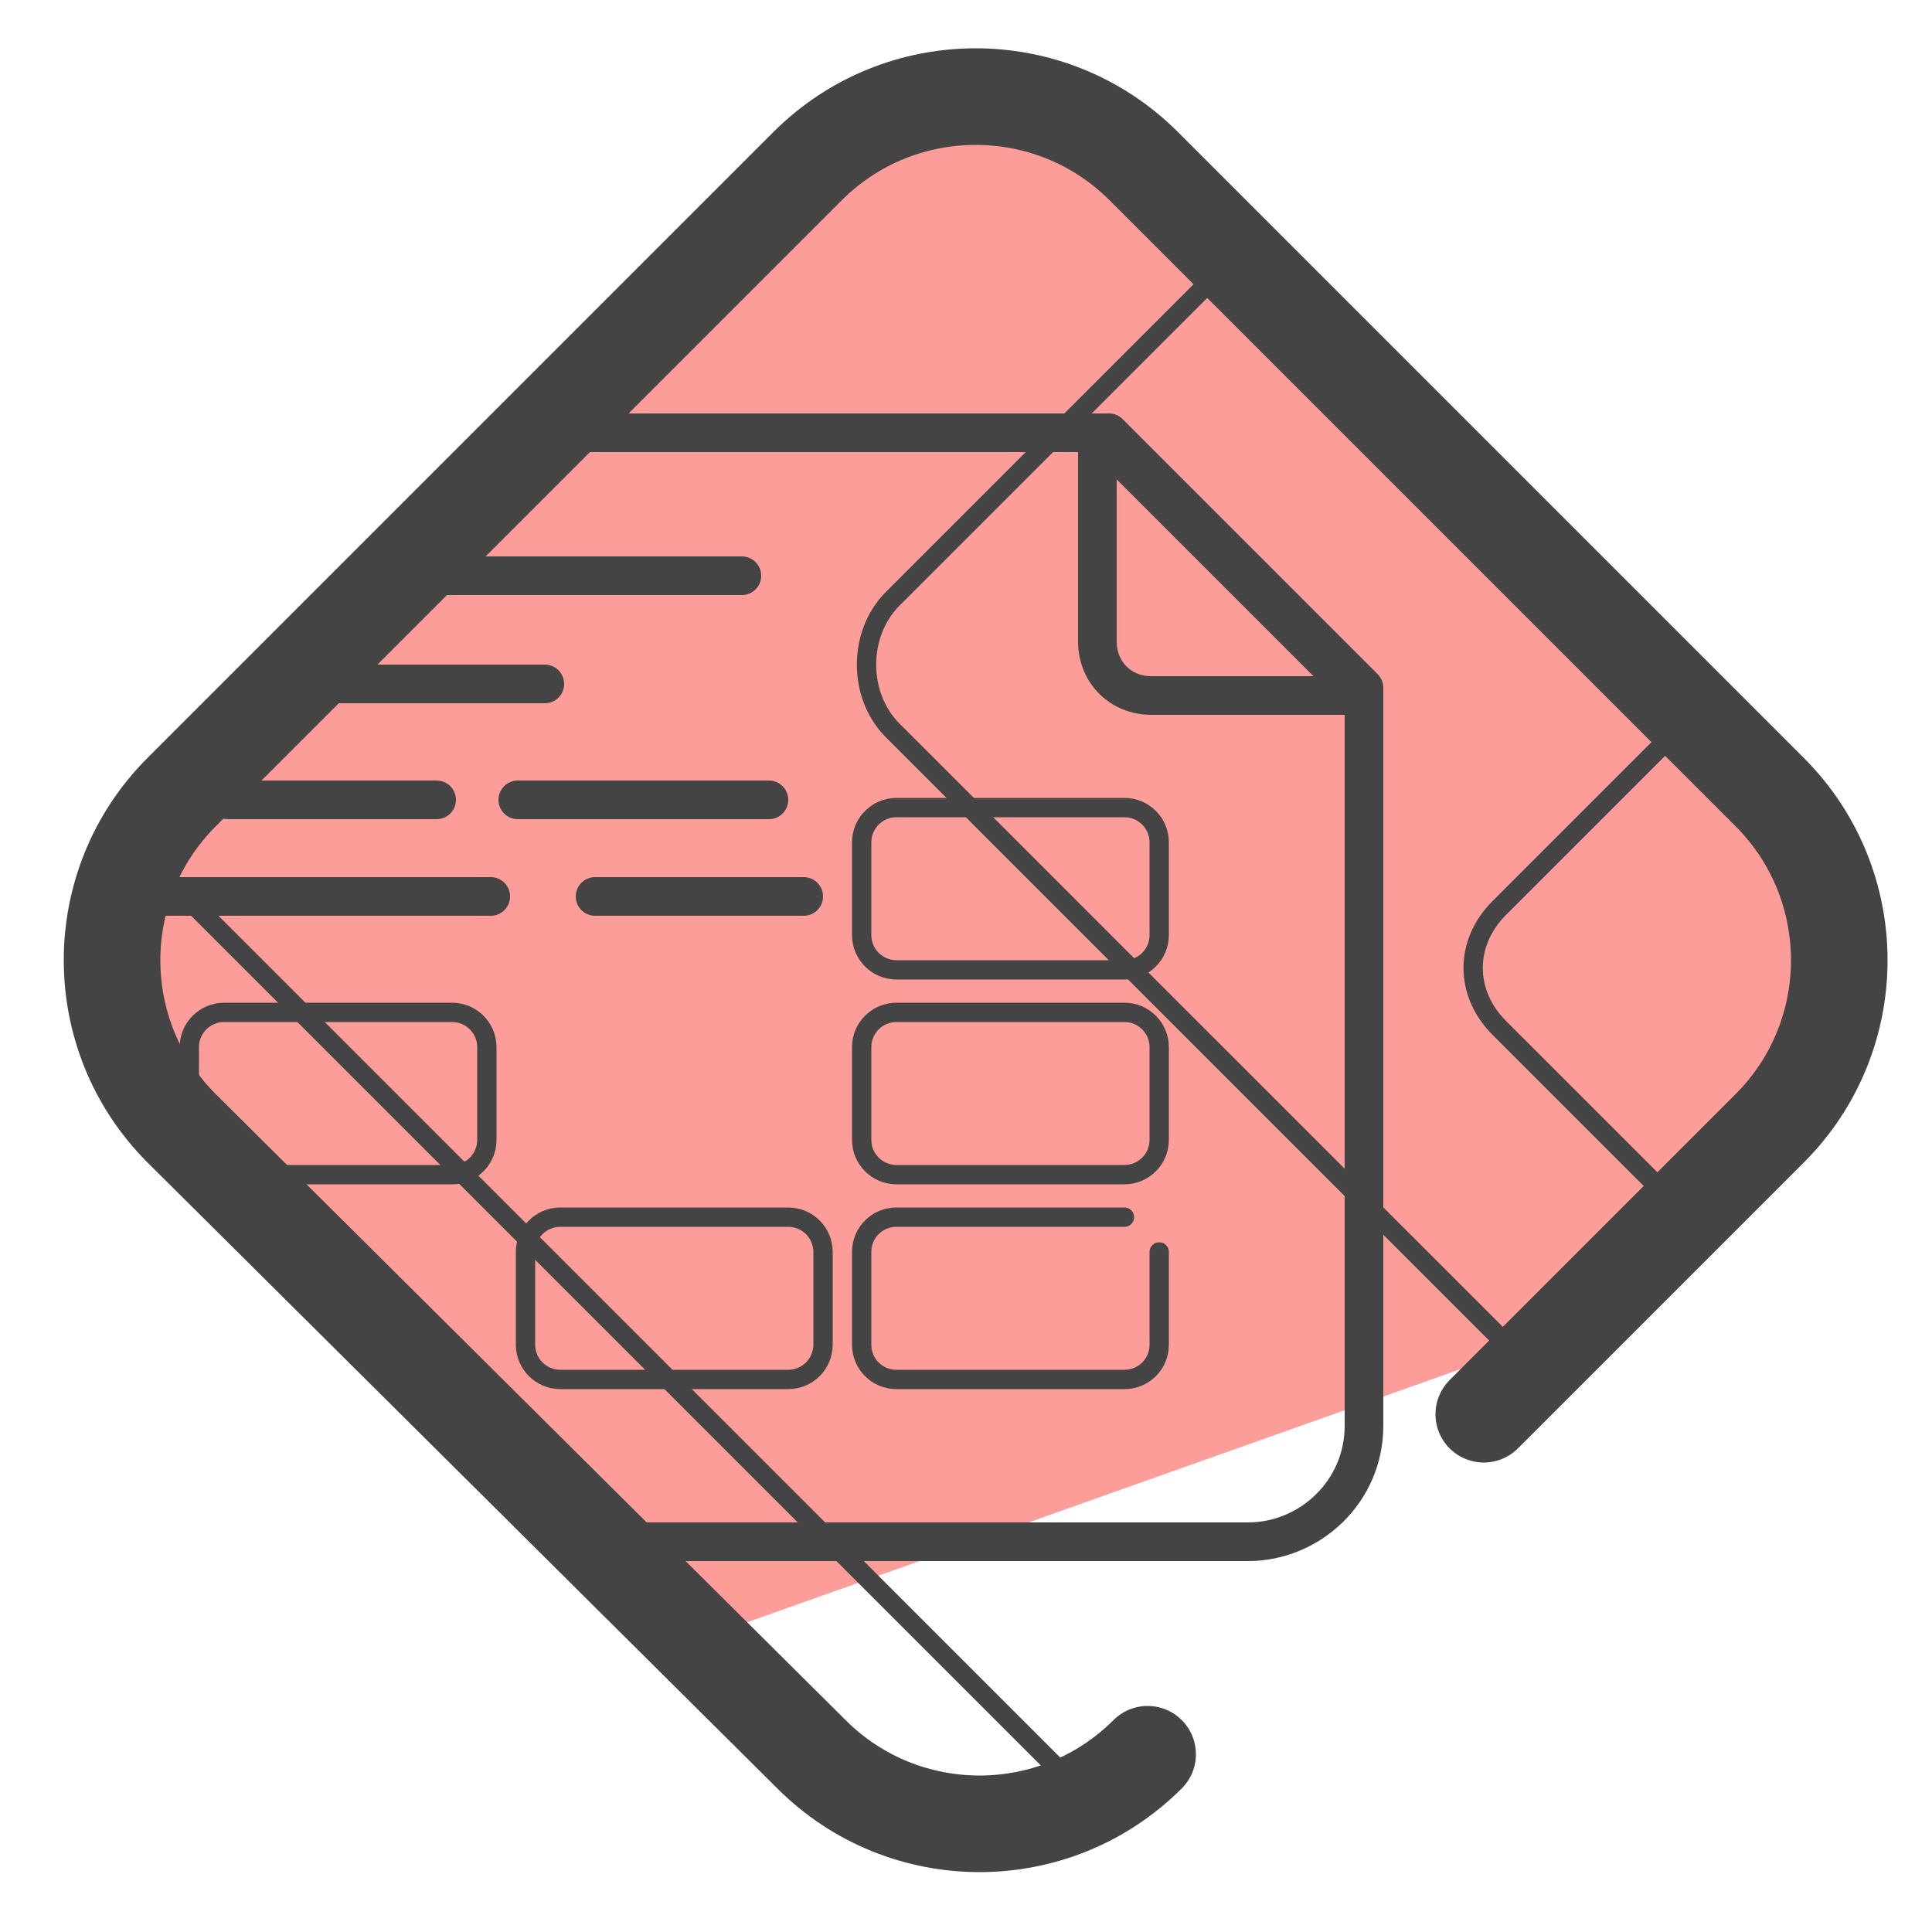
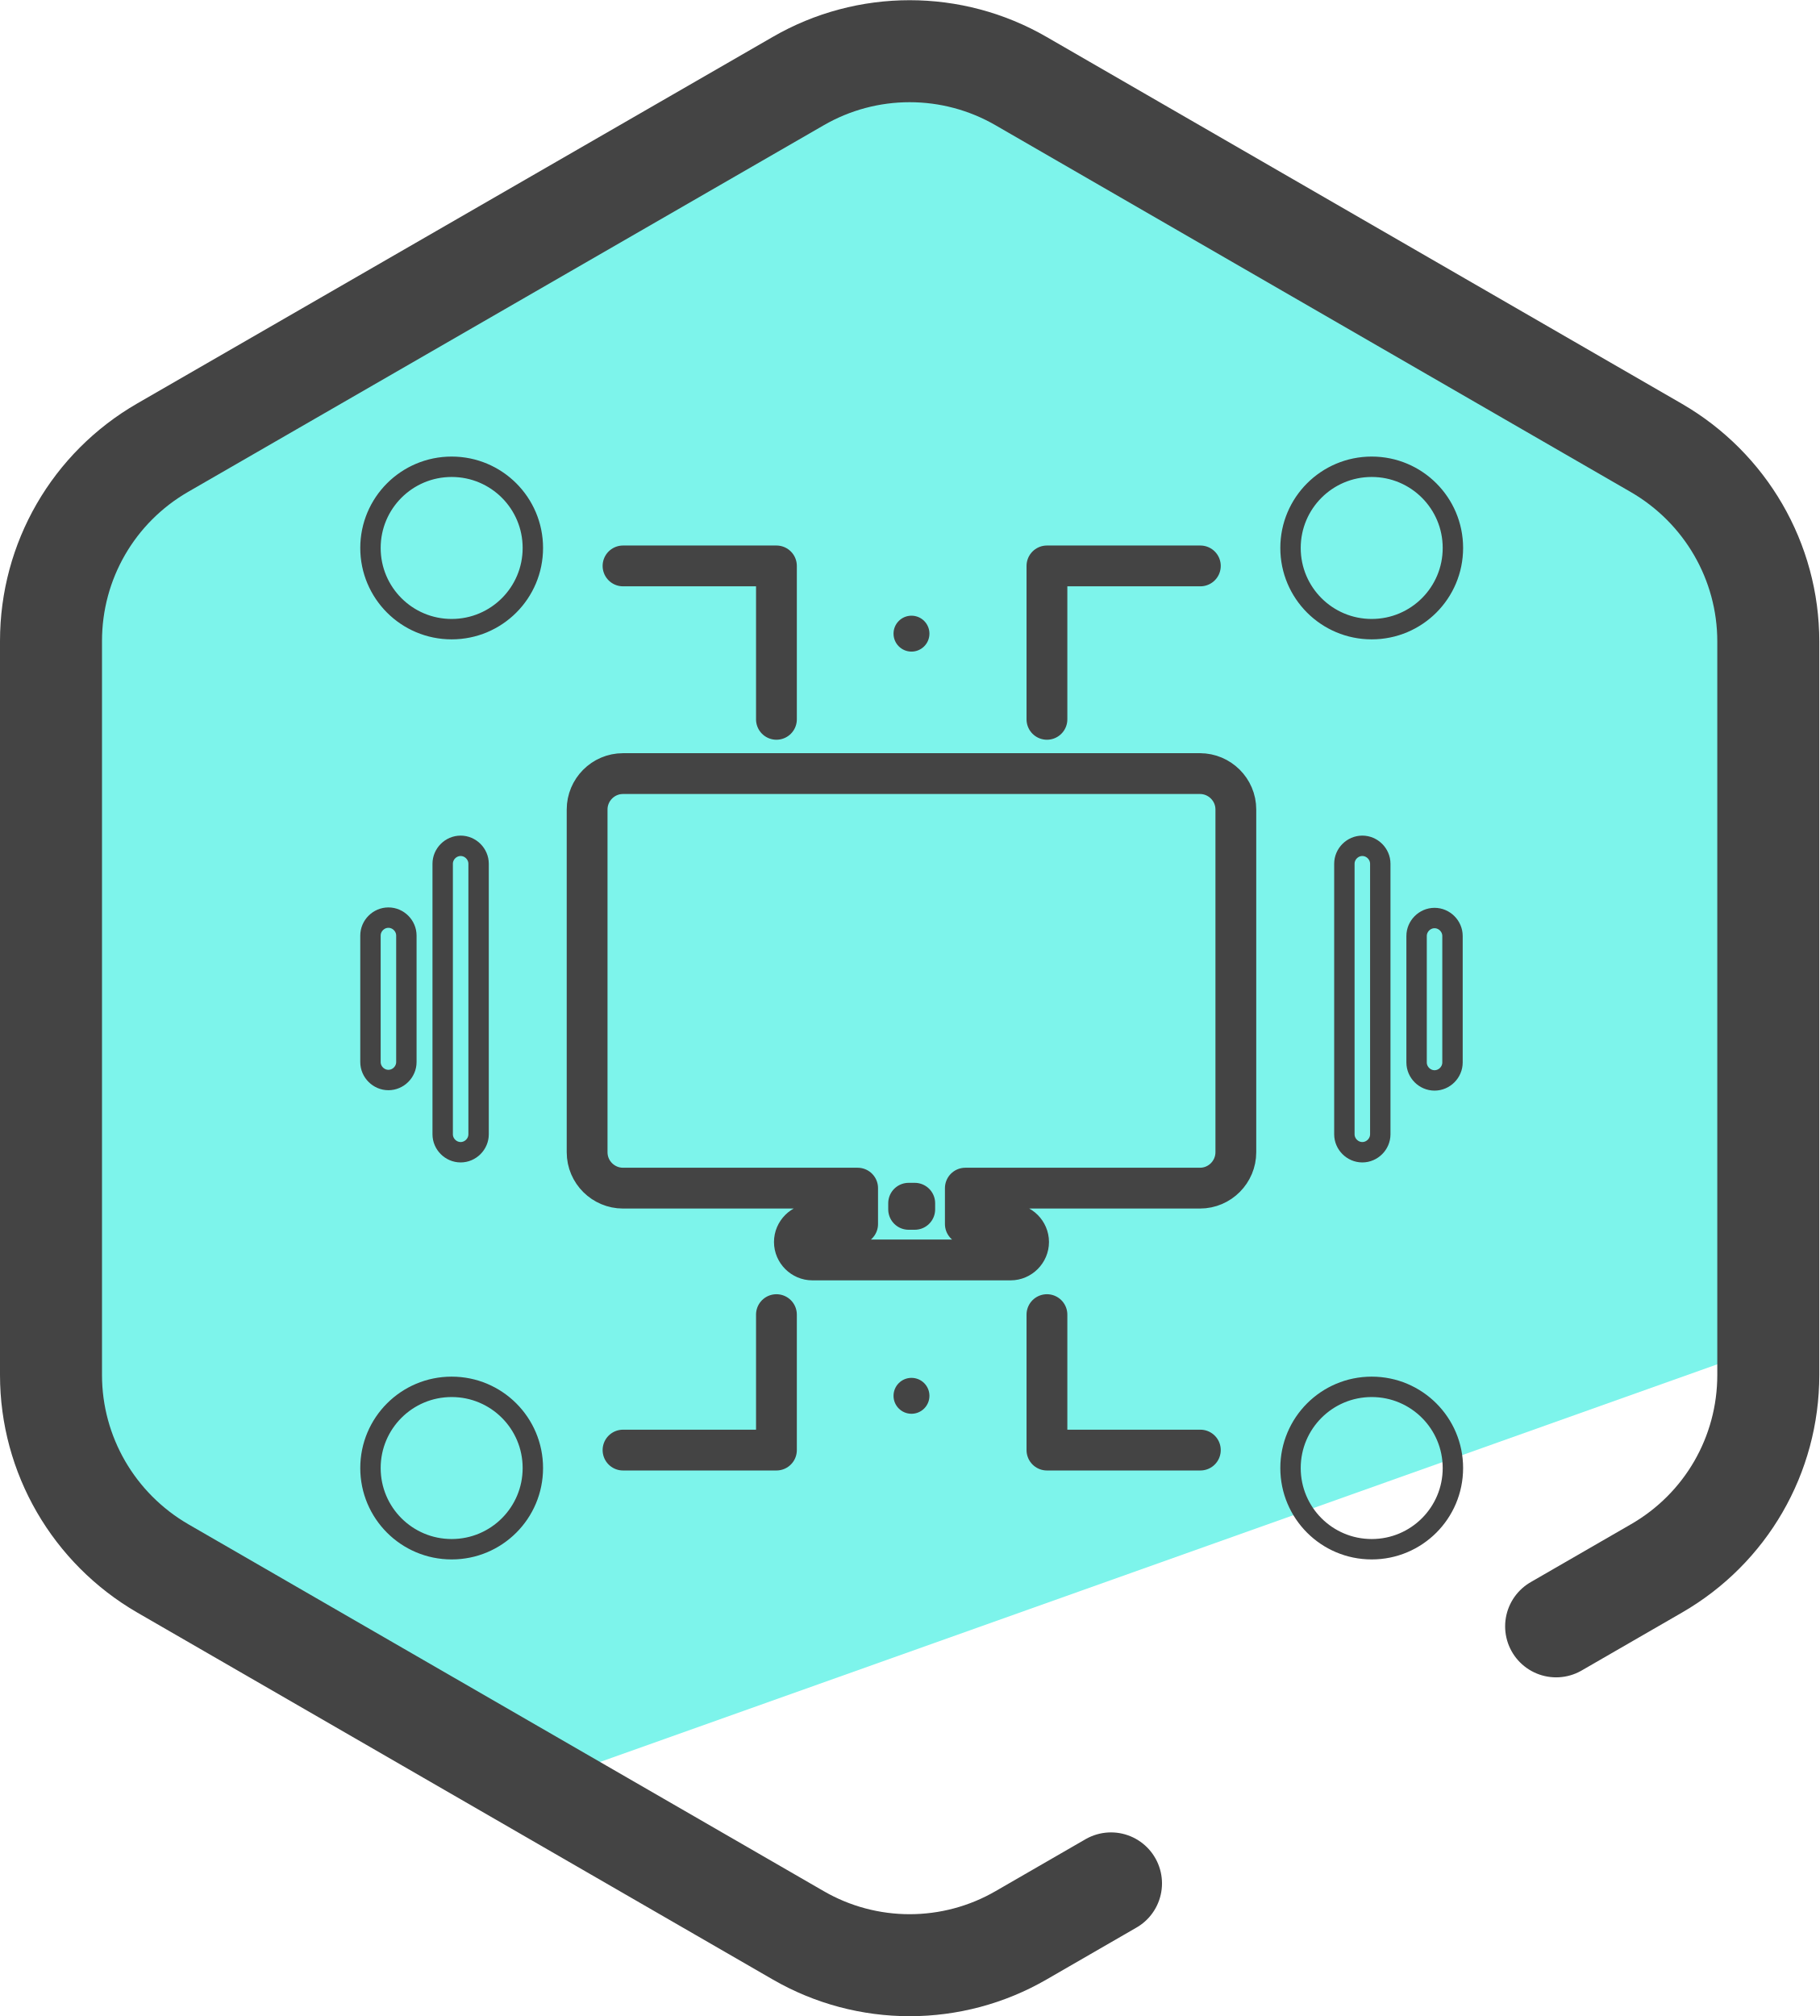
- <svg xmlns="http://www.w3.org/2000/svg" viewBox="0 0 50 50">
-   <path fill="#fc9d9a" d="M47.7 26.1l-.5-4L30.1 4.5l-4.4-1.8c-4.1 0-17.8 12.9-17.8 15.5l-4.3 4-.2 5.9 14.2 14.5 24.8-8.8c.6-.3 6.2-6 5.4-7.6z" />
-   <path fill="none" stroke="#444" stroke-linecap="round" stroke-linejoin="round" stroke-width="2.5" d="M29.7 45.4c-2.4 2.4-6.3 2.4-8.7 0L4.7 29.2c-2.4-2.4-2.4-6.3 0-8.7L20.9 4.3c2.4-2.4 6.3-2.4 8.7 0l16.2 16.2c2.4 2.4 2.4 6.3 0 8.7l-7.4 7.4" />
-   <path fill="none" stroke="#444" stroke-linecap="round" stroke-linejoin="round" d="M15.9 39.9h16.4c1.6 0 3-1.3 3-3V17.8s0 0 0 0 0 0 0 0 0 0 0 0 0 0 0 0 0 0 0 0l-6.6-6.6s0 0 0 0 0 0 0 0 0 0 0 0 0 0 0 0 0 0 0 0h-14m13.7 0l6.8 6.8h-5.4c-.8 0-1.4-.6-1.4-1.4v-5.4zm-17.7 3.7h8.5M7.5 17.7h6.6" />
-   <rect width="7.7" height="4.2" x="4.9" y="26.2" fill="none" stroke="#444" stroke-linecap="round" stroke-linejoin="round" stroke-width=".5" rx=".9" ry=".9" />
-   <rect width="7.7" height="4.2" x="13.6" y="31.5" fill="none" stroke="#444" stroke-linecap="round" stroke-linejoin="round" stroke-width=".5" rx=".9" ry=".9" />
-   <path fill="none" stroke="#444" stroke-linecap="round" stroke-linejoin="round" stroke-width=".5" d="M30 32.4v2.4c0 .5-.4.9-.9.9h-5.9c-.5 0-.9-.4-.9-.9v-2.4c0-.5.4-.9.9-.9h5.9" />
-   <rect width="7.7" height="4.2" x="22.3" y="26.2" fill="none" stroke="#444" stroke-linecap="round" stroke-linejoin="round" stroke-width=".5" rx=".9" ry=".9" />
-   <rect width="7.7" height="4.2" x="22.3" y="20.9" fill="none" stroke="#444" stroke-linecap="round" stroke-linejoin="round" stroke-width=".5" rx=".9" ry=".9" />
-   <path fill="none" stroke="#444" stroke-linecap="round" stroke-linejoin="round" stroke-width=".5" d="M43.8 31.6l-5-5c-.9-.9-.9-2.2 0-3.1l5-5m-4.5 16.6L23.1 18.9c-.9-.9-.9-2.5 0-3.4l8.6-8.6" />
-   <path fill="none" stroke="#444" stroke-linecap="round" stroke-linejoin="round" d="M5.9 20.7h5.4m2.1 0h6.5M4.1 23.2h8.6m2.7 0h5.4" />
-   <path fill="none" stroke="#444" stroke-miterlimit="10" stroke-width=".5" d="M28.4 46.8l-25-25" />
+ <svg xmlns="http://www.w3.org/2000/svg" id="Camada_1" data-name="Camada 1" viewBox="0 0 44.59 49.41">
+   <defs>
+     <style>
+       .cls-1, .cls-2, .cls-3 {
+         fill: none;
+         stroke: #444;
+         stroke-linecap: round;
+         stroke-linejoin: round;
+       }
+ 
+       .cls-2 {
+         stroke-width: 2.5px;
+       }
+ 
+       .cls-4 {
+         fill: #7df4eb;
+       }
+ 
+       .cls-5 {
+         fill: #444;
+       }
+ 
+       .cls-3 {
+         stroke-width: .5px;
+       }
+     </style>
+   </defs>
+   <g>
+     <path class="cls-4" d="M41.97,12.1l-5.63-3.59-7.67-4.43-5.97-2.84C19.5,1.25,1.25,10.19,1.25,13.39l-.53,7.8.53,15.13,11.5,7.56,31.02-11.04c.74-.42-.82-18.75-1.8-20.74Z" />
+     <path class="cls-2" d="M27.23,46.16l-2.2,1.27c-1.69.98-3.78.98-5.47,0l-15.57-8.99c-1.69-.98-2.74-2.78-2.74-4.74V15.71c0-1.96,1.04-3.76,2.74-4.74L19.56,1.99c1.69-.98,3.78-.98,5.47,0l15.57,8.99c1.69.98,2.74,2.78,2.74,4.74v17.98c0,1.96-1.04,3.76-2.74,4.74l-2.46,1.42" />
+   </g>
+   <g>
+     <circle class="cls-5" cx="22.34" cy="15.53" r=".44" />
+     <circle class="cls-5" cx="22.34" cy="34.21" r=".44" />
+     <path class="cls-1" d="M29.42,18.96h-14.15c-.49,0-.88.4-.88.88v8.4c0,.49.4.88.88.88h5.75v.88h-1.11c-.24,0-.44.2-.44.44s.2.44.44.44h4.86c.24,0,.44-.2.44-.44s-.2-.44-.44-.44h-1.11v-.88h5.75c.49,0,.88-.4.88-.88v-8.4c0-.49-.4-.88-.88-.88ZM22.42,29.64h-.15v-.15h.15v.15Z" />
+     <path class="cls-3" d="M11.07,15.42c-1.1,0-1.99-.89-1.99-1.99s.89-1.99,1.99-1.99,1.99.89,1.99,1.99-.89,1.99-1.99,1.99Z" />
+     <polyline class="cls-1" points="15.27 13.87 19.03 13.87 19.03 17.63" />
+     <path class="cls-3" d="M33.62,11.44c1.1,0,1.99.89,1.99,1.99s-.89,1.99-1.99,1.99-1.99-.89-1.99-1.99.89-1.99,1.99-1.99Z" />
+     <polyline class="cls-1" points="25.66 17.63 25.66 13.87 29.42 13.87" />
+     <path class="cls-3" d="M11.07,37.97c-1.1,0-1.99-.89-1.99-1.99s.89-1.99,1.99-1.99,1.99.89,1.99,1.99-.89,1.99-1.99,1.99Z" />
+     <polyline class="cls-1" points="19.03 32.22 19.03 35.54 15.27 35.54" />
+     <path class="cls-3" d="M33.62,37.97c-1.1,0-1.99-.89-1.99-1.99s.89-1.99,1.99-1.99,1.99.89,1.99,1.99-.89,1.99-1.99,1.99Z" />
+     <polyline class="cls-1" points="29.42 35.54 25.66 35.54 25.66 32.22" />
+     <path class="cls-3" d="M11.73,27.8v-6.63c0-.24-.2-.44-.44-.44s-.44.2-.44.44v6.63c0,.24.2.44.44.44s.44-.2.44-.44Z" />
+     <path class="cls-3" d="M9.96,26.03v-3.1c0-.24-.2-.44-.44-.44s-.44.2-.44.44v3.1c0,.24.2.44.44.44s.44-.2.44-.44Z" />
+     <path class="cls-3" d="M32.95,21.17v6.63c0,.24.2.44.44.44s.44-.2.44-.44v-6.63c0-.24-.2-.44-.44-.44s-.44.2-.44.44Z" />
+     <path class="cls-3" d="M34.72,22.94v3.1c0,.24.2.44.44.44s.44-.2.44-.44v-3.1c0-.24-.2-.44-.44-.44s-.44.2-.44.44Z" />
+   </g>
</svg>
